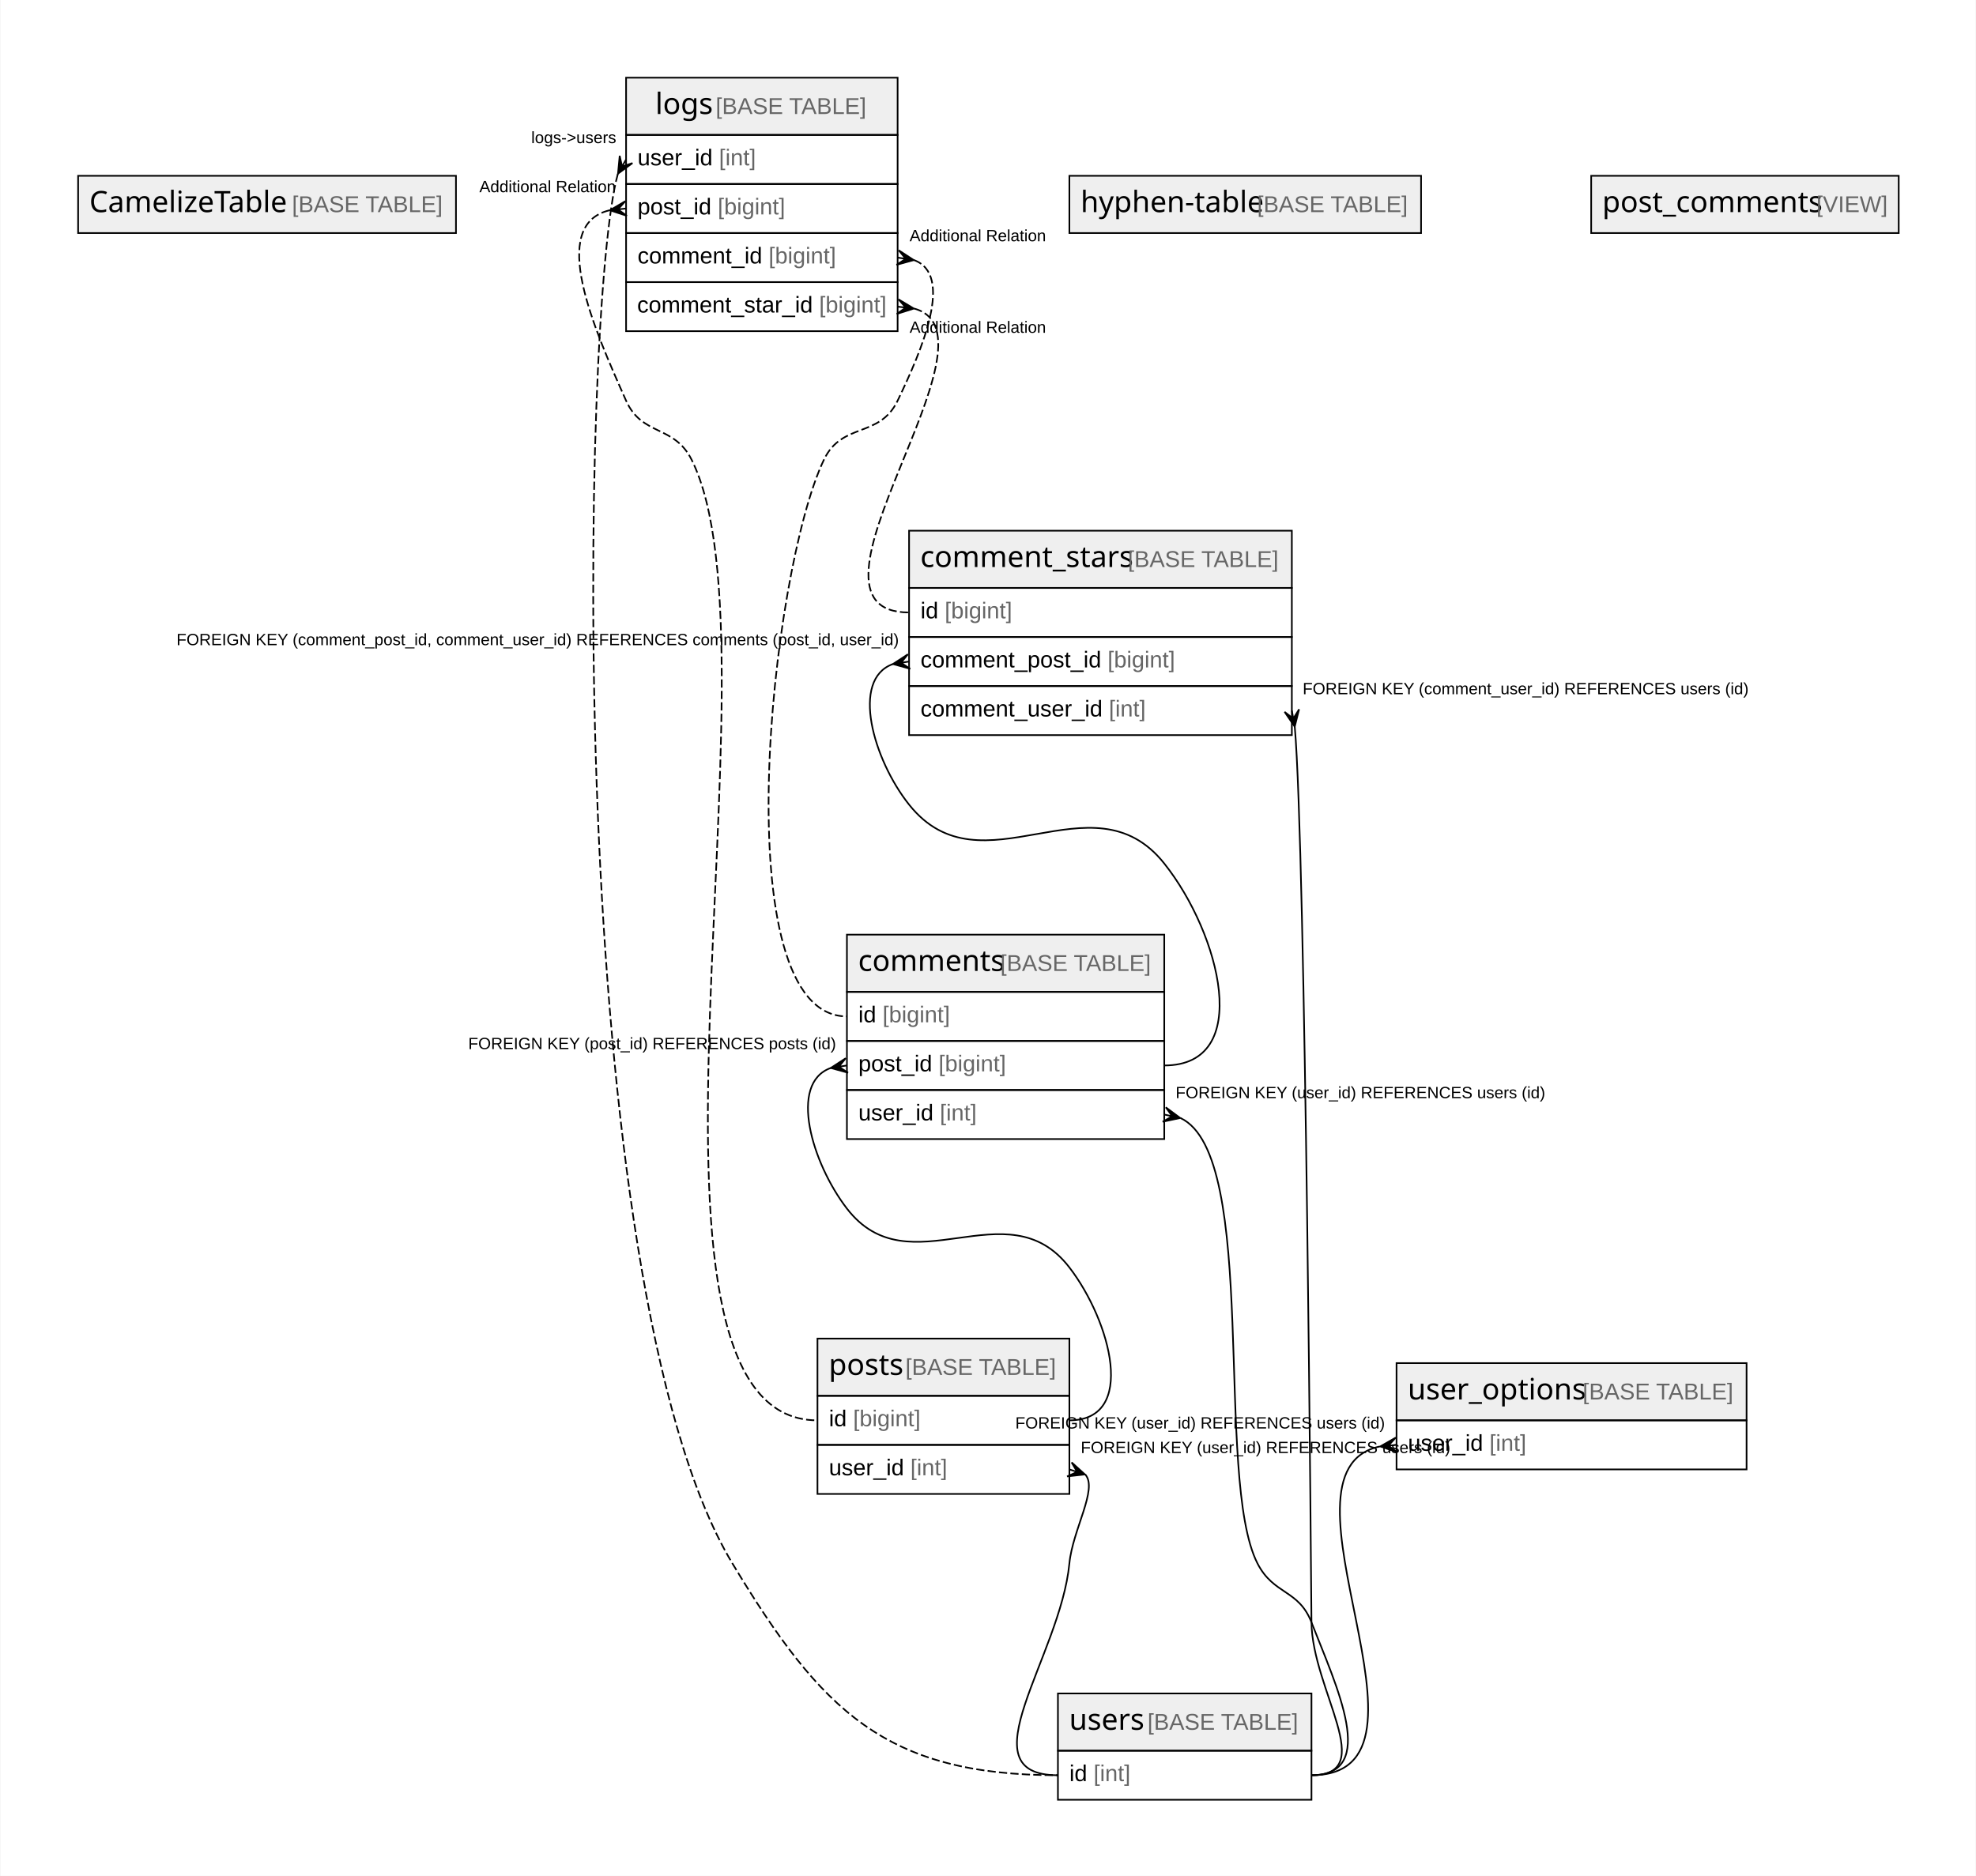
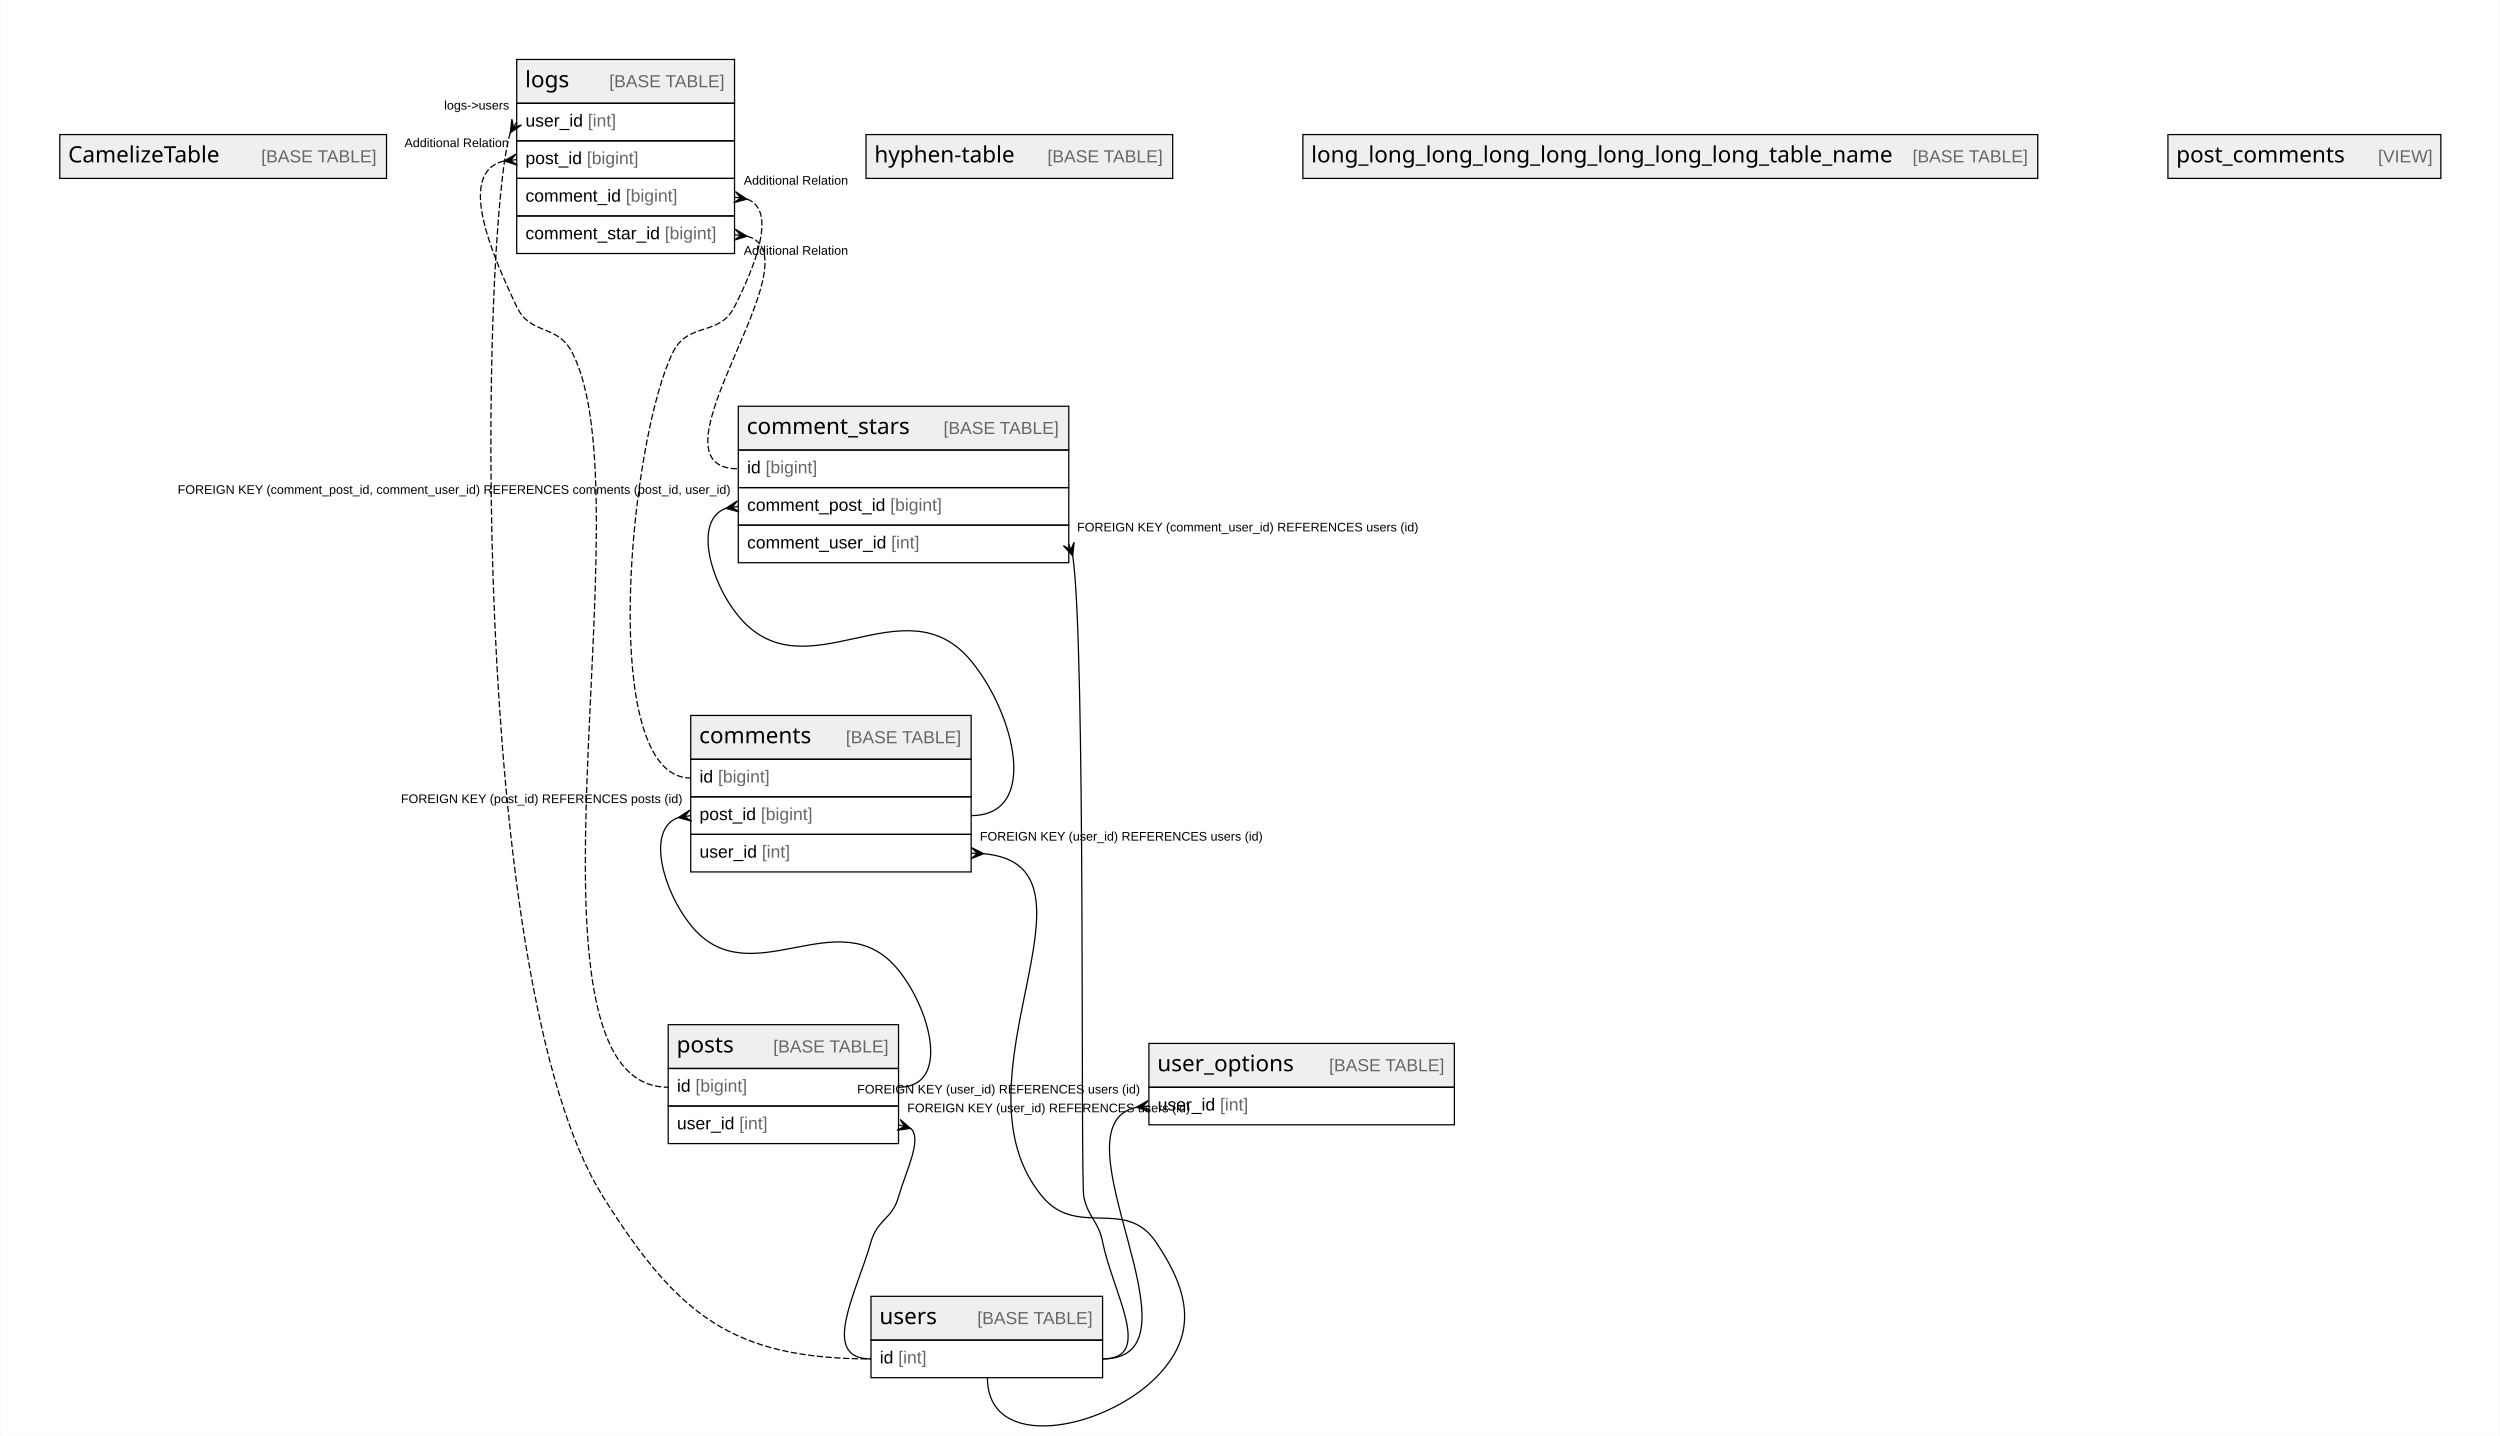
- <svg xmlns="http://www.w3.org/2000/svg" width="1208pt" height="1147pt" viewBox="0.00 0.00 1207.50 1147.00">
+ <svg xmlns="http://www.w3.org/2000/svg" width="1997pt" height="1147pt" viewBox="0.00 0.00 1996.50 1147.00">
  <g id="graph0" class="graph" transform="scale(1 1) rotate(0) translate(4 1143)">
-     <polygon fill="#ffffff" stroke="transparent" points="-4,4 -4,-1143 1203.5,-1143 1203.5,4 -4,4" />
+     <polygon fill="#ffffff" stroke="transparent" points="-4,4 -4,-1143 1992.5,-1143 1992.5,4 -4,4" />
    <g id="node1" class="node">
-       <polygon fill="#efefef" stroke="transparent" points="43.5,-1000.5 43.5,-1035.5 274.5,-1035.5 274.5,-1000.5 43.5,-1000.5" />
-       <polygon fill="none" stroke="#000000" points="43.5,-1000.5 43.5,-1035.5 274.5,-1035.5 274.5,-1000.5 43.5,-1000.5" />
-       <text text-anchor="start" x="50.372" y="-1013.3" font-family="Arial Bold" font-size="18.00" fill="#000000">CamelizeTable</text>
-       <text text-anchor="start" x="170.374" y="-1013.3" font-family="Arial" font-size="14.00" fill="#000000"> </text>
-       <text text-anchor="start" x="174.265" y="-1013.3" font-family="Arial" font-size="14.00" fill="#666666">[BASE TABLE]</text>
+       <polygon fill="#efefef" stroke="transparent" points="43.5,-1000.5 43.5,-1035.5 304.5,-1035.5 304.5,-1000.5 43.5,-1000.5" />
+       <polygon fill="none" stroke="#000000" points="43.5,-1000.5 43.5,-1035.5 304.5,-1035.5 304.5,-1000.5 43.5,-1000.5" />
+       <text text-anchor="start" x="50.215" y="-1013.3" font-family="Arial Bold" font-size="18.00" fill="#000000">CamelizeTable</text>
+       <text text-anchor="start" x="170.217" y="-1013.3" font-family="Arial" font-size="14.00" fill="#000000">    </text>
+       <text text-anchor="start" x="204.422" y="-1013.3" font-family="Arial" font-size="14.00" fill="#666666">[BASE TABLE]</text>
    </g>
    <g id="node2" class="node">
-       <polygon fill="#efefef" stroke="transparent" points="551.5,-783.5 551.5,-818.5 785.5,-818.5 785.5,-783.5 551.5,-783.5" />
-       <polygon fill="none" stroke="#000000" points="551.5,-783.5 551.5,-818.5 785.5,-818.5 785.5,-783.5 551.5,-783.5" />
-       <text text-anchor="start" x="558.367" y="-796.3" font-family="Arial Bold" font-size="18.00" fill="#000000">comment_stars</text>
-       <text text-anchor="start" x="681.379" y="-796.3" font-family="Arial" font-size="14.00" fill="#000000"> </text>
-       <text text-anchor="start" x="685.27" y="-796.3" font-family="Arial" font-size="14.00" fill="#666666">[BASE TABLE]</text>
-       <polygon fill="none" stroke="#000000" points="551.5,-753.5 551.5,-783.5 785.5,-783.5 785.5,-753.5 551.5,-753.5" />
-       <text text-anchor="start" x="558.5" y="-764.9" font-family="Arial" font-size="14.00" fill="#000000">id </text>
-       <text text-anchor="start" x="573.28" y="-764.9" font-family="Arial" font-size="14.00" fill="#666666">[bigint]</text>
-       <polygon fill="none" stroke="#000000" points="551.5,-723.5 551.5,-753.5 785.5,-753.5 785.5,-723.5 551.5,-723.5" />
-       <text text-anchor="start" x="558.5" y="-734.9" font-family="Arial" font-size="14.00" fill="#000000">comment_post_id </text>
-       <text text-anchor="start" x="672.86" y="-734.9" font-family="Arial" font-size="14.00" fill="#666666">[bigint]</text>
-       <polygon fill="none" stroke="#000000" points="551.5,-693.5 551.5,-723.5 785.5,-723.5 785.5,-693.5 551.5,-693.5" />
-       <text text-anchor="start" x="558.5" y="-704.9" font-family="Arial" font-size="14.00" fill="#000000">comment_user_id </text>
-       <text text-anchor="start" x="673.63" y="-704.9" font-family="Arial" font-size="14.00" fill="#666666">[int]</text>
+       <polygon fill="#efefef" stroke="transparent" points="585.5,-783.5 585.5,-818.5 849.5,-818.5 849.5,-783.5 585.5,-783.5" />
+       <polygon fill="none" stroke="#000000" points="585.5,-783.5 585.5,-818.5 849.5,-818.5 849.5,-783.5 585.5,-783.5" />
+       <text text-anchor="start" x="592.21" y="-796.3" font-family="Arial Bold" font-size="18.00" fill="#000000">comment_stars</text>
+       <text text-anchor="start" x="715.222" y="-796.3" font-family="Arial" font-size="14.00" fill="#000000">    </text>
+       <text text-anchor="start" x="749.427" y="-796.3" font-family="Arial" font-size="14.00" fill="#666666">[BASE TABLE]</text>
+       <polygon fill="none" stroke="#000000" points="585.5,-753.5 585.5,-783.5 849.5,-783.5 849.5,-753.5 585.5,-753.5" />
+       <text text-anchor="start" x="592.5" y="-764.9" font-family="Arial" font-size="14.00" fill="#000000">id </text>
+       <text text-anchor="start" x="607.28" y="-764.9" font-family="Arial" font-size="14.00" fill="#666666">[bigint]</text>
+       <polygon fill="none" stroke="#000000" points="585.5,-723.5 585.5,-753.5 849.5,-753.5 849.5,-723.5 585.5,-723.5" />
+       <text text-anchor="start" x="592.5" y="-734.9" font-family="Arial" font-size="14.00" fill="#000000">comment_post_id </text>
+       <text text-anchor="start" x="706.86" y="-734.9" font-family="Arial" font-size="14.00" fill="#666666">[bigint]</text>
+       <polygon fill="none" stroke="#000000" points="585.5,-693.5 585.5,-723.5 849.5,-723.5 849.5,-693.5 585.5,-693.5" />
+       <text text-anchor="start" x="592.5" y="-704.9" font-family="Arial" font-size="14.00" fill="#000000">comment_user_id </text>
+       <text text-anchor="start" x="707.63" y="-704.9" font-family="Arial" font-size="14.00" fill="#666666">[int]</text>
    </g>
    <g id="node3" class="node">
-       <polygon fill="#efefef" stroke="transparent" points="513.5,-536.5 513.5,-571.5 707.5,-571.5 707.5,-536.5 513.5,-536.5" />
-       <polygon fill="none" stroke="#000000" points="513.5,-536.5 513.5,-571.5 707.5,-571.5 707.5,-536.5 513.5,-536.5" />
-       <text text-anchor="start" x="520.37" y="-549.3" font-family="Arial Bold" font-size="18.00" fill="#000000">comments</text>
-       <text text-anchor="start" x="603.376" y="-549.3" font-family="Arial" font-size="14.00" fill="#000000"> </text>
-       <text text-anchor="start" x="607.266" y="-549.3" font-family="Arial" font-size="14.00" fill="#666666">[BASE TABLE]</text>
-       <polygon fill="none" stroke="#000000" points="513.5,-506.5 513.5,-536.5 707.5,-536.5 707.5,-506.5 513.5,-506.5" />
-       <text text-anchor="start" x="520.5" y="-517.9" font-family="Arial" font-size="14.00" fill="#000000">id </text>
-       <text text-anchor="start" x="535.28" y="-517.9" font-family="Arial" font-size="14.00" fill="#666666">[bigint]</text>
-       <polygon fill="none" stroke="#000000" points="513.5,-476.5 513.5,-506.5 707.5,-506.5 707.5,-476.5 513.5,-476.5" />
-       <text text-anchor="start" x="520.5" y="-487.9" font-family="Arial" font-size="14.00" fill="#000000">post_id </text>
-       <text text-anchor="start" x="569.518" y="-487.9" font-family="Arial" font-size="14.00" fill="#666666">[bigint]</text>
-       <polygon fill="none" stroke="#000000" points="513.5,-446.5 513.5,-476.5 707.5,-476.5 707.5,-446.5 513.5,-446.5" />
-       <text text-anchor="start" x="520.5" y="-457.9" font-family="Arial" font-size="14.00" fill="#000000">user_id </text>
-       <text text-anchor="start" x="570.288" y="-457.9" font-family="Arial" font-size="14.00" fill="#666666">[int]</text>
+       <polygon fill="#efefef" stroke="transparent" points="547.5,-536.5 547.5,-571.5 771.5,-571.5 771.5,-536.5 547.5,-536.5" />
+       <polygon fill="none" stroke="#000000" points="547.5,-536.5 547.5,-571.5 771.5,-571.5 771.5,-536.5 547.5,-536.5" />
+       <text text-anchor="start" x="554.213" y="-549.3" font-family="Arial Bold" font-size="18.00" fill="#000000">comments</text>
+       <text text-anchor="start" x="637.219" y="-549.3" font-family="Arial" font-size="14.00" fill="#000000">    </text>
+       <text text-anchor="start" x="671.423" y="-549.3" font-family="Arial" font-size="14.00" fill="#666666">[BASE TABLE]</text>
+       <polygon fill="none" stroke="#000000" points="547.5,-506.5 547.5,-536.5 771.5,-536.5 771.5,-506.5 547.5,-506.5" />
+       <text text-anchor="start" x="554.5" y="-517.9" font-family="Arial" font-size="14.00" fill="#000000">id </text>
+       <text text-anchor="start" x="569.28" y="-517.9" font-family="Arial" font-size="14.00" fill="#666666">[bigint]</text>
+       <polygon fill="none" stroke="#000000" points="547.5,-476.5 547.5,-506.5 771.5,-506.5 771.5,-476.5 547.5,-476.5" />
+       <text text-anchor="start" x="554.5" y="-487.9" font-family="Arial" font-size="14.00" fill="#000000">post_id </text>
+       <text text-anchor="start" x="603.518" y="-487.9" font-family="Arial" font-size="14.00" fill="#666666">[bigint]</text>
+       <polygon fill="none" stroke="#000000" points="547.5,-446.5 547.5,-476.5 771.5,-476.5 771.5,-446.5 547.5,-446.5" />
+       <text text-anchor="start" x="554.5" y="-457.9" font-family="Arial" font-size="14.00" fill="#000000">user_id </text>
+       <text text-anchor="start" x="604.288" y="-457.9" font-family="Arial" font-size="14.00" fill="#666666">[int]</text>
    </g>
    <g id="edge2" class="edge">
-       <path fill="none" stroke="#000000" d="M541.598,-736.945C515.569,-727.608 529.654,-678.462 551.5,-651 595.798,-595.315 663.202,-670.685 707.5,-615 741.671,-572.045 762.389,-491.5 707.5,-491.5" />
-       <polygon fill="#000000" stroke="#000000" points="541.621,-736.949 550.802,-742.946 546.561,-737.724 551.5,-738.5 551.5,-738.5 551.5,-738.5 546.561,-737.724 552.198,-734.054 541.621,-736.949 541.621,-736.949" />
-       <text text-anchor="start" x="103.644" y="-748.5" font-family="Arial" font-size="10.00" fill="#000000">FOREIGN KEY (comment_post_id, comment_user_id) REFERENCES comments (post_id, user_id)</text>
+       <path fill="none" stroke="#000000" d="M575.584,-736.934C549.474,-727.531 563.168,-678.068 585.5,-651 639.084,-586.05 717.916,-679.95 771.5,-615 806.431,-572.66 826.389,-491.5 771.5,-491.5" />
+       <polygon fill="#000000" stroke="#000000" points="575.622,-736.94 584.798,-742.945 580.561,-737.72 585.5,-738.5 585.5,-738.5 585.5,-738.5 580.561,-737.72 586.202,-734.055 575.622,-736.94 575.622,-736.94" />
+       <text text-anchor="start" x="137.643" y="-748.5" font-family="Arial" font-size="10.00" fill="#000000">FOREIGN KEY (comment_post_id, comment_user_id) REFERENCES comments (post_id, user_id)</text>
+     </g>
+     <g id="node10" class="node">
+       <polygon fill="#efefef" stroke="transparent" points="691.5,-72.5 691.5,-107.5 876.5,-107.5 876.5,-72.5 691.5,-72.5" />
+       <polygon fill="none" stroke="#000000" points="691.5,-72.5 691.5,-107.5 876.5,-107.5 876.5,-72.5 691.5,-72.5" />
+       <text text-anchor="start" x="698.214" y="-85.3" font-family="Arial Bold" font-size="18.00" fill="#000000">users</text>
+       <text text-anchor="start" x="742.218" y="-85.3" font-family="Arial" font-size="14.00" fill="#000000">    </text>
+       <text text-anchor="start" x="776.423" y="-85.3" font-family="Arial" font-size="14.00" fill="#666666">[BASE TABLE]</text>
+       <polygon fill="none" stroke="#000000" points="691.5,-42.5 691.5,-72.5 876.5,-72.5 876.5,-42.5 691.5,-42.5" />
+       <text text-anchor="start" x="698.5" y="-53.9" font-family="Arial" font-size="14.00" fill="#000000">id </text>
+       <text text-anchor="start" x="713.28" y="-53.9" font-family="Arial" font-size="14.00" fill="#666666">[int]</text>
+     </g>
+     <g id="edge1" class="edge">
+       <path fill="none" stroke="#000000" d="M852.678,-698.811C863.146,-628.586 858.741,-200.012 861.5,-187 865.095,-170.043 873.101,-167.997 876.5,-151 884.65,-110.251 918.056,-57.5 876.5,-57.5" />
+       <polygon fill="#000000" stroke="#000000" points="852.617,-698.998 845.224,-707.097 851.058,-703.749 849.5,-708.5 849.5,-708.5 849.5,-708.5 851.058,-703.749 853.776,-709.903 852.617,-698.998 852.617,-698.998" />
+       <text text-anchor="start" x="856.109" y="-718.5" font-family="Arial" font-size="10.00" fill="#000000">FOREIGN KEY (comment_user_id) REFERENCES users (id)</text>
+     </g>
+     <g id="node8" class="node">
+       <polygon fill="#efefef" stroke="transparent" points="529.5,-289.5 529.5,-324.5 713.5,-324.5 713.5,-289.5 529.5,-289.5" />
+       <polygon fill="none" stroke="#000000" points="529.5,-289.5 529.5,-324.5 713.5,-324.5 713.5,-289.5 529.5,-289.5" />
+       <text text-anchor="start" x="536.209" y="-302.3" font-family="Arial Bold" font-size="18.00" fill="#000000">posts</text>
+       <text text-anchor="start" x="579.223" y="-302.3" font-family="Arial" font-size="14.00" fill="#000000">    </text>
+       <text text-anchor="start" x="613.428" y="-302.3" font-family="Arial" font-size="14.00" fill="#666666">[BASE TABLE]</text>
+       <polygon fill="none" stroke="#000000" points="529.5,-259.5 529.5,-289.5 713.5,-289.5 713.5,-259.5 529.5,-259.5" />
+       <text text-anchor="start" x="536.5" y="-270.9" font-family="Arial" font-size="14.00" fill="#000000">id </text>
+       <text text-anchor="start" x="551.28" y="-270.9" font-family="Arial" font-size="14.00" fill="#666666">[bigint]</text>
+       <polygon fill="none" stroke="#000000" points="529.5,-229.5 529.5,-259.5 713.5,-259.5 713.5,-229.5 529.5,-229.5" />
+       <text text-anchor="start" x="536.5" y="-240.9" font-family="Arial" font-size="14.00" fill="#000000">user_id </text>
+       <text text-anchor="start" x="586.288" y="-240.9" font-family="Arial" font-size="14.00" fill="#666666">[int]</text>
+     </g>
+     <g id="edge3" class="edge">
+       <path fill="none" stroke="#000000" d="M537.593,-489.941C511.534,-480.58 525.473,-431.316 547.5,-404 594.888,-345.233 666.112,-426.767 713.5,-368 739.585,-335.651 755.056,-274.5 713.5,-274.5" />
+       <polygon fill="#000000" stroke="#000000" points="537.621,-489.945 546.801,-495.945 542.561,-490.723 547.5,-491.5 547.5,-491.5 547.5,-491.5 542.561,-490.723 548.199,-487.055 537.621,-489.945 537.621,-489.945" />
+       <text text-anchor="start" x="315.995" y="-501.5" font-family="Arial" font-size="10.00" fill="#000000">FOREIGN KEY (post_id) REFERENCES posts (id)</text>
+     </g>
+     <g id="edge4" class="edge">
+       <path fill="none" stroke="#000000" d="M781.763,-461.046C887.642,-451.079 750.722,-279.628 828.5,-187 856.336,-153.849 894.697,-186.822 919,-151 946.073,-111.094 953.098,-76.598 919,-42.5 876.731,-.231 784.5,17.278 784.5,-42.5" />
+       <polygon fill="#000000" stroke="#000000" points="781.49,-461.058 771.301,-457.004 776.495,-461.279 771.5,-461.5 771.5,-461.5 771.5,-461.5 776.495,-461.279 771.699,-465.996 781.49,-461.058 781.49,-461.058" />
+       <text text-anchor="start" x="778.445" y="-471.5" font-family="Arial" font-size="10.00" fill="#000000">FOREIGN KEY (user_id) REFERENCES users (id)</text>
+     </g>
+     <g id="node4" class="node">
+       <polygon fill="#efefef" stroke="transparent" points="687.5,-1000.5 687.5,-1035.5 932.5,-1035.5 932.5,-1000.5 687.5,-1000.5" />
+       <polygon fill="none" stroke="#000000" points="687.5,-1000.5 687.5,-1035.5 932.5,-1035.5 932.5,-1000.5 687.5,-1000.5" />
+       <text text-anchor="start" x="694.197" y="-1013.3" font-family="Arial Bold" font-size="18.00" fill="#000000">hyphen-table</text>
+       <text text-anchor="start" x="798.235" y="-1013.3" font-family="Arial" font-size="14.00" fill="#000000">    </text>
+       <text text-anchor="start" x="832.44" y="-1013.3" font-family="Arial" font-size="14.00" fill="#666666">[BASE TABLE]</text>
+     </g>
+     <g id="node5" class="node">
+       <polygon fill="#efefef" stroke="transparent" points="408.5,-1060.5 408.5,-1095.5 582.5,-1095.5 582.5,-1060.5 408.5,-1060.5" />
+       <polygon fill="none" stroke="#000000" points="408.5,-1060.5 408.5,-1095.5 582.5,-1095.5 582.5,-1060.5 408.5,-1060.5" />
+       <text text-anchor="start" x="415.213" y="-1073.3" font-family="Arial Bold" font-size="18.00" fill="#000000">logs</text>
+       <text text-anchor="start" x="448.219" y="-1073.3" font-family="Arial" font-size="14.00" fill="#000000">    </text>
+       <text text-anchor="start" x="482.424" y="-1073.3" font-family="Arial" font-size="14.00" fill="#666666">[BASE TABLE]</text>
+       <polygon fill="none" stroke="#000000" points="408.5,-1030.5 408.5,-1060.5 582.5,-1060.5 582.5,-1030.5 408.5,-1030.5" />
+       <text text-anchor="start" x="415.5" y="-1041.9" font-family="Arial" font-size="14.00" fill="#000000">user_id </text>
+       <text text-anchor="start" x="465.288" y="-1041.9" font-family="Arial" font-size="14.00" fill="#666666">[int]</text>
+       <polygon fill="none" stroke="#000000" points="408.5,-1000.5 408.5,-1030.5 582.5,-1030.5 582.5,-1000.5 408.5,-1000.5" />
+       <text text-anchor="start" x="415.5" y="-1011.9" font-family="Arial" font-size="14.00" fill="#000000">post_id </text>
+       <text text-anchor="start" x="464.518" y="-1011.9" font-family="Arial" font-size="14.00" fill="#666666">[bigint]</text>
+       <polygon fill="none" stroke="#000000" points="408.5,-970.5 408.5,-1000.5 582.5,-1000.5 582.5,-970.5 408.5,-970.5" />
+       <text text-anchor="start" x="415.5" y="-981.9" font-family="Arial" font-size="14.00" fill="#000000">comment_id </text>
+       <text text-anchor="start" x="495.622" y="-981.9" font-family="Arial" font-size="14.00" fill="#666666">[bigint]</text>
+       <polygon fill="none" stroke="#000000" points="408.5,-940.5 408.5,-970.5 582.5,-970.5 582.5,-940.5 408.5,-940.5" />
+       <text text-anchor="start" x="415.5" y="-951.9" font-family="Arial" font-size="14.00" fill="#000000">comment_star_id </text>
+       <text text-anchor="start" x="526.738" y="-951.9" font-family="Arial" font-size="14.00" fill="#666666">[bigint]</text>
+     </g>
+     <g id="edge10" class="edge">
+       <path fill="none" stroke="#000000" stroke-dasharray="5,2" d="M592.616,-954.306C650.859,-938.38 506.274,-768.5 585.5,-768.5" />
+       <polygon fill="#000000" stroke="#000000" points="592.431,-954.328 581.972,-951.031 587.466,-954.914 582.5,-955.5 582.5,-955.5 582.5,-955.5 587.466,-954.914 583.028,-959.969 592.431,-954.328 592.431,-954.328" />
+       <text text-anchor="start" x="589.824" y="-939.5" font-family="Arial" font-size="10.00" fill="#000000">Additional Relation</text>
+     </g>
+     <g id="edge9" class="edge">
+       <path fill="none" stroke="#000000" stroke-dasharray="5,2" d="M592.553,-983.94C617.096,-974.961 598.279,-929.173 582.5,-898 570.296,-873.889 545.704,-886.111 533.5,-862 499.298,-794.432 471.769,-521.5 547.5,-521.5" />
+       <polygon fill="#000000" stroke="#000000" points="592.382,-983.967 581.81,-981.053 587.441,-984.733 582.5,-985.5 582.5,-985.5 582.5,-985.5 587.441,-984.733 583.19,-989.947 592.382,-983.967 592.382,-983.967" />
+       <text text-anchor="start" x="589.824" y="-995.5" font-family="Arial" font-size="10.00" fill="#000000">Additional Relation</text>
+     </g>
+     <g id="edge8" class="edge">
+       <path fill="none" stroke="#000000" stroke-dasharray="5,2" d="M398.192,-1014.376C360.669,-1005.191 387.797,-941.689 408.5,-898 419.32,-875.167 440.623,-884.302 452.5,-862 514.391,-745.78 397.828,-274.5 529.5,-274.5" />
+       <polygon fill="#000000" stroke="#000000" points="398.559,-1014.416 408.012,-1019.973 403.529,-1014.958 408.5,-1015.5 408.5,-1015.5 408.5,-1015.5 403.529,-1014.958 408.988,-1011.027 398.559,-1014.416 398.559,-1014.416" />
+       <text text-anchor="start" x="318.825" y="-1025.5" font-family="Arial" font-size="10.00" fill="#000000">Additional Relation</text>
+     </g>
+     <g id="edge7" class="edge">
+       <path fill="none" stroke="#000000" stroke-dasharray="5,2" d="M403.332,-1036.925C379.838,-958.155 369.05,-359.339 477.5,-187 536.71,-92.91 580.33,-57.5 691.5,-57.5" />
+       <polygon fill="#000000" stroke="#000000" points="403.338,-1036.935 404.646,-1047.823 405.919,-1041.218 408.5,-1045.5 408.5,-1045.5 408.5,-1045.5 405.919,-1041.218 412.354,-1043.177 403.338,-1036.935 403.338,-1036.935" />
+       <text text-anchor="start" x="350.524" y="-1055.5" font-family="Arial" font-size="10.00" fill="#000000">logs-&gt;users</text>
+     </g>
+     <g id="node6" class="node">
+       <polygon fill="#efefef" stroke="transparent" points="1036.5,-1000.5 1036.5,-1035.5 1623.5,-1035.5 1623.5,-1000.5 1036.5,-1000.5" />
+       <polygon fill="none" stroke="#000000" points="1036.5,-1000.5 1036.5,-1035.5 1623.5,-1035.5 1623.5,-1000.5 1036.5,-1000.5" />
+       <text text-anchor="start" x="1043.124" y="-1013.3" font-family="Arial Bold" font-size="18.00" fill="#000000">long_long_long_long_long_long_long_long_table_name</text>
+       <text text-anchor="start" x="1489.308" y="-1013.3" font-family="Arial" font-size="14.00" fill="#000000">    </text>
+       <text text-anchor="start" x="1523.513" y="-1013.3" font-family="Arial" font-size="14.00" fill="#666666">[BASE TABLE]</text>
+     </g>
+     <g id="node7" class="node">
+       <polygon fill="#efefef" stroke="transparent" points="1727.5,-1000.5 1727.5,-1035.5 1945.5,-1035.5 1945.5,-1000.5 1727.5,-1000.5" />
+       <polygon fill="none" stroke="#000000" points="1727.5,-1000.5 1727.5,-1035.5 1945.5,-1035.5 1945.5,-1000.5 1727.5,-1000.5" />
+       <text text-anchor="start" x="1734.105" y="-1013.3" font-family="Arial Bold" font-size="18.00" fill="#000000">post_comments</text>
+       <text text-anchor="start" x="1861.131" y="-1013.3" font-family="Arial" font-size="14.00" fill="#000000">    </text>
+       <text text-anchor="start" x="1895.336" y="-1013.3" font-family="Arial" font-size="14.00" fill="#666666">[VIEW]</text>
+     </g>
+     <g id="edge5" class="edge">
+       <path fill="none" stroke="#000000" d="M723.32,-241.552C732.737,-232.945 719.178,-207.18 713.5,-187 708.421,-168.95 696.579,-169.05 691.5,-151 680.245,-110.998 649.944,-57.5 691.5,-57.5" />
+       <polygon fill="#000000" stroke="#000000" points="723.078,-241.625 712.206,-240.19 718.289,-243.062 713.5,-244.5 713.5,-244.5 713.5,-244.5 718.289,-243.062 714.794,-248.81 723.078,-241.625 723.078,-241.625" />
+       <text text-anchor="start" x="720.445" y="-254.5" font-family="Arial" font-size="10.00" fill="#000000">FOREIGN KEY (user_id) REFERENCES users (id)</text>
    </g>
    <g id="node9" class="node">
-       <polygon fill="#efefef" stroke="transparent" points="642.5,-72.5 642.5,-107.5 797.5,-107.5 797.5,-72.5 642.5,-72.5" />
-       <polygon fill="none" stroke="#000000" points="642.5,-72.5 642.5,-107.5 797.5,-107.5 797.5,-72.5 642.5,-72.5" />
-       <text text-anchor="start" x="649.371" y="-85.3" font-family="Arial Bold" font-size="18.00" fill="#000000">users</text>
-       <text text-anchor="start" x="693.375" y="-85.3" font-family="Arial" font-size="14.00" fill="#000000"> </text>
-       <text text-anchor="start" x="697.266" y="-85.3" font-family="Arial" font-size="14.00" fill="#666666">[BASE TABLE]</text>
-       <polygon fill="none" stroke="#000000" points="642.5,-42.5 642.5,-72.5 797.5,-72.5 797.5,-42.5 642.5,-42.5" />
-       <text text-anchor="start" x="649.5" y="-53.9" font-family="Arial" font-size="14.00" fill="#000000">id </text>
-       <text text-anchor="start" x="664.28" y="-53.9" font-family="Arial" font-size="14.00" fill="#666666">[int]</text>
-     </g>
-     <g id="edge1" class="edge">
-       <path fill="none" stroke="#000000" d="M787.292,-698.485C793.887,-623.929 797.423,-158.124 797.5,-151 797.947,-109.447 839.056,-57.5 797.5,-57.5" />
-       <polygon fill="#000000" stroke="#000000" points="787.261,-698.656 781.07,-707.708 786.38,-703.578 785.5,-708.5 785.5,-708.5 785.5,-708.5 786.38,-703.578 789.93,-709.292 787.261,-698.656 787.261,-698.656" />
-       <text text-anchor="start" x="792.109" y="-718.5" font-family="Arial" font-size="10.00" fill="#000000">FOREIGN KEY (comment_user_id) REFERENCES users (id)</text>
-     </g>
-     <g id="node7" class="node">
-       <polygon fill="#efefef" stroke="transparent" points="495.5,-289.5 495.5,-324.5 649.5,-324.5 649.5,-289.5 495.5,-289.5" />
-       <polygon fill="none" stroke="#000000" points="495.5,-289.5 495.5,-324.5 649.5,-324.5 649.5,-289.5 495.5,-289.5" />
-       <text text-anchor="start" x="502.366" y="-302.3" font-family="Arial Bold" font-size="18.00" fill="#000000">posts</text>
-       <text text-anchor="start" x="545.38" y="-302.3" font-family="Arial" font-size="14.00" fill="#000000"> </text>
-       <text text-anchor="start" x="549.271" y="-302.3" font-family="Arial" font-size="14.00" fill="#666666">[BASE TABLE]</text>
-       <polygon fill="none" stroke="#000000" points="495.5,-259.5 495.5,-289.5 649.5,-289.5 649.5,-259.5 495.5,-259.5" />
-       <text text-anchor="start" x="502.5" y="-270.9" font-family="Arial" font-size="14.00" fill="#000000">id </text>
-       <text text-anchor="start" x="517.28" y="-270.9" font-family="Arial" font-size="14.00" fill="#666666">[bigint]</text>
-       <polygon fill="none" stroke="#000000" points="495.5,-229.5 495.5,-259.5 649.5,-259.5 649.5,-229.5 495.5,-229.5" />
-       <text text-anchor="start" x="502.5" y="-240.9" font-family="Arial" font-size="14.00" fill="#000000">user_id </text>
-       <text text-anchor="start" x="552.288" y="-240.9" font-family="Arial" font-size="14.00" fill="#666666">[int]</text>
-     </g>
-     <g id="edge3" class="edge">
-       <path fill="none" stroke="#000000" d="M503.611,-489.955C477.655,-480.676 492.096,-431.807 513.5,-404 551.639,-354.452 611.361,-417.548 649.5,-368 674.847,-335.07 691.056,-274.5 649.5,-274.5" />
-       <polygon fill="#000000" stroke="#000000" points="503.62,-489.957 512.805,-495.946 508.56,-490.728 513.5,-491.5 513.5,-491.5 513.5,-491.5 508.56,-490.728 514.195,-487.054 503.62,-489.957 503.62,-489.957" />
-       <text text-anchor="start" x="281.995" y="-501.5" font-family="Arial" font-size="10.00" fill="#000000">FOREIGN KEY (post_id) REFERENCES posts (id)</text>
-     </g>
-     <g id="edge4" class="edge">
-       <path fill="none" stroke="#000000" d="M717.494,-459.321C766.065,-436.392 737.763,-239.202 764.5,-187 774.395,-167.681 789.631,-171.229 797.5,-151 812.565,-112.271 839.056,-57.5 797.5,-57.5" />
-       <polygon fill="#000000" stroke="#000000" points="717.27,-459.37 706.541,-457.103 712.385,-460.435 707.5,-461.5 707.5,-461.5 707.5,-461.5 712.385,-460.435 708.459,-465.897 717.27,-459.37 717.27,-459.37" />
-       <text text-anchor="start" x="714.445" y="-471.5" font-family="Arial" font-size="10.00" fill="#000000">FOREIGN KEY (user_id) REFERENCES users (id)</text>
-     </g>
-     <g id="node4" class="node">
-       <polygon fill="#efefef" stroke="transparent" points="649.5,-1000.5 649.5,-1035.5 864.5,-1035.5 864.5,-1000.5 649.5,-1000.5" />
-       <polygon fill="none" stroke="#000000" points="649.5,-1000.5 649.5,-1035.5 864.5,-1035.5 864.5,-1000.5 649.5,-1000.5" />
-       <text text-anchor="start" x="656.354" y="-1013.3" font-family="Arial Bold" font-size="18.00" fill="#000000">hyphen-table</text>
-       <text text-anchor="start" x="760.392" y="-1013.3" font-family="Arial" font-size="14.00" fill="#000000"> </text>
-       <text text-anchor="start" x="764.283" y="-1013.3" font-family="Arial" font-size="14.00" fill="#666666">[BASE TABLE]</text>
-     </g>
-     <g id="node5" class="node">
-       <polygon fill="#efefef" stroke="transparent" points="378.5,-1060.5 378.5,-1095.5 544.5,-1095.5 544.5,-1060.5 378.5,-1060.5" />
-       <polygon fill="none" stroke="#000000" points="378.5,-1060.5 378.5,-1095.5 544.5,-1095.5 544.5,-1060.5 378.5,-1060.5" />
-       <text text-anchor="start" x="396.37" y="-1073.3" font-family="Arial Bold" font-size="18.00" fill="#000000">logs</text>
-       <text text-anchor="start" x="429.376" y="-1073.3" font-family="Arial" font-size="14.00" fill="#000000"> </text>
-       <text text-anchor="start" x="433.267" y="-1073.3" font-family="Arial" font-size="14.00" fill="#666666">[BASE TABLE]</text>
-       <polygon fill="none" stroke="#000000" points="378.5,-1030.5 378.5,-1060.5 544.5,-1060.5 544.5,-1030.5 378.5,-1030.5" />
-       <text text-anchor="start" x="385.5" y="-1041.9" font-family="Arial" font-size="14.00" fill="#000000">user_id </text>
-       <text text-anchor="start" x="435.288" y="-1041.9" font-family="Arial" font-size="14.00" fill="#666666">[int]</text>
-       <polygon fill="none" stroke="#000000" points="378.5,-1000.5 378.5,-1030.5 544.5,-1030.5 544.5,-1000.5 378.5,-1000.5" />
-       <text text-anchor="start" x="385.5" y="-1011.9" font-family="Arial" font-size="14.00" fill="#000000">post_id </text>
-       <text text-anchor="start" x="434.518" y="-1011.9" font-family="Arial" font-size="14.00" fill="#666666">[bigint]</text>
-       <polygon fill="none" stroke="#000000" points="378.5,-970.5 378.5,-1000.5 544.5,-1000.5 544.5,-970.5 378.5,-970.5" />
-       <text text-anchor="start" x="385.5" y="-981.9" font-family="Arial" font-size="14.00" fill="#000000">comment_id </text>
-       <text text-anchor="start" x="465.622" y="-981.9" font-family="Arial" font-size="14.00" fill="#666666">[bigint]</text>
-       <polygon fill="none" stroke="#000000" points="378.5,-940.5 378.5,-970.5 544.5,-970.5 544.5,-940.5 378.5,-940.5" />
-       <text text-anchor="start" x="385.264" y="-951.9" font-family="Arial" font-size="14.00" fill="#000000">comment_star_id </text>
-       <text text-anchor="start" x="496.503" y="-951.9" font-family="Arial" font-size="14.00" fill="#666666">[bigint]</text>
-     </g>
-     <g id="edge10" class="edge">
-       <path fill="none" stroke="#000000" stroke-dasharray="5,2" d="M554.647,-954.306C613.264,-938.38 472.229,-768.5 551.5,-768.5" />
-       <polygon fill="#000000" stroke="#000000" points="554.432,-954.331 543.974,-951.031 549.466,-954.916 544.5,-955.5 544.5,-955.5 544.5,-955.5 549.466,-954.916 545.026,-959.969 554.432,-954.331 554.432,-954.331" />
-       <text text-anchor="start" x="551.824" y="-939.5" font-family="Arial" font-size="10.00" fill="#000000">Additional Relation</text>
-     </g>
-     <g id="edge9" class="edge">
-       <path fill="none" stroke="#000000" stroke-dasharray="5,2" d="M554.533,-983.95C578.965,-975.026 559.635,-929.491 544.5,-898 533.405,-874.915 510.595,-885.085 499.5,-862 466.694,-793.744 437.769,-521.5 513.5,-521.5" />
-       <polygon fill="#000000" stroke="#000000" points="554.383,-983.973 543.813,-981.053 549.441,-984.737 544.5,-985.5 544.5,-985.5 544.5,-985.5 549.441,-984.737 545.187,-989.947 554.383,-983.973 554.383,-983.973" />
-       <text text-anchor="start" x="551.824" y="-995.5" font-family="Arial" font-size="10.00" fill="#000000">Additional Relation</text>
-     </g>
-     <g id="edge8" class="edge">
-       <path fill="none" stroke="#000000" stroke-dasharray="5,2" d="M368.209,-1014.384C330.822,-1005.261 358.831,-942.164 378.5,-898 388.231,-876.151 407.758,-883.37 418.5,-862 477.639,-744.356 363.828,-274.5 495.5,-274.5" />
-       <polygon fill="#000000" stroke="#000000" points="368.558,-1014.422 378.015,-1019.974 373.529,-1014.961 378.5,-1015.5 378.5,-1015.5 378.5,-1015.5 373.529,-1014.961 378.985,-1011.026 368.558,-1014.422 368.558,-1014.422" />
-       <text text-anchor="start" x="288.825" y="-1025.5" font-family="Arial" font-size="10.00" fill="#000000">Additional Relation</text>
-     </g>
-     <g id="edge7" class="edge">
-       <path fill="none" stroke="#000000" stroke-dasharray="5,2" d="M373.477,-1036.673C350.949,-956.869 339.861,-358.908 443.5,-187 497.982,-96.63 536.977,-57.5 642.5,-57.5" />
-       <polygon fill="#000000" stroke="#000000" points="373.554,-1036.809 374.589,-1047.726 376.027,-1041.154 378.5,-1045.5 378.5,-1045.5 378.5,-1045.5 376.027,-1041.154 382.411,-1043.274 373.554,-1036.809 373.554,-1036.809" />
-       <text text-anchor="start" x="320.524" y="-1055.5" font-family="Arial" font-size="10.00" fill="#000000">logs-&gt;users</text>
-     </g>
-     <g id="node6" class="node">
-       <polygon fill="#efefef" stroke="transparent" points="968.5,-1000.5 968.5,-1035.5 1156.5,-1035.5 1156.5,-1000.5 968.5,-1000.5" />
-       <polygon fill="none" stroke="#000000" points="968.5,-1000.5 968.5,-1035.5 1156.5,-1035.5 1156.5,-1000.5 968.5,-1000.5" />
-       <text text-anchor="start" x="975.262" y="-1013.3" font-family="Arial Bold" font-size="18.00" fill="#000000">post_comments</text>
-       <text text-anchor="start" x="1102.288" y="-1013.3" font-family="Arial" font-size="14.00" fill="#000000"> </text>
-       <text text-anchor="start" x="1106.178" y="-1013.3" font-family="Arial" font-size="14.00" fill="#666666">[VIEW]</text>
-     </g>
-     <g id="edge5" class="edge">
-       <path fill="none" stroke="#000000" d="M659.2,-241.374C667.117,-232.71 651.491,-207.668 649.5,-187 643.974,-129.626 584.86,-57.5 642.5,-57.5" />
-       <polygon fill="#000000" stroke="#000000" points="659.018,-241.432 648.119,-240.217 654.259,-242.966 649.5,-244.5 649.5,-244.5 649.5,-244.5 654.259,-242.966 650.881,-248.783 659.018,-241.432 659.018,-241.432" />
-       <text text-anchor="start" x="656.445" y="-254.5" font-family="Arial" font-size="10.00" fill="#000000">FOREIGN KEY (user_id) REFERENCES users (id)</text>
-     </g>
-     <g id="node8" class="node">
-       <polygon fill="#efefef" stroke="transparent" points="849.5,-274.5 849.5,-309.5 1063.5,-309.5 1063.5,-274.5 849.5,-274.5" />
-       <polygon fill="none" stroke="#000000" points="849.5,-274.5 849.5,-309.5 1063.5,-309.5 1063.5,-274.5 849.5,-274.5" />
-       <text text-anchor="start" x="856.357" y="-287.3" font-family="Arial Bold" font-size="18.00" fill="#000000">user_options</text>
-       <text text-anchor="start" x="959.389" y="-287.3" font-family="Arial" font-size="14.00" fill="#000000"> </text>
-       <text text-anchor="start" x="963.28" y="-287.3" font-family="Arial" font-size="14.00" fill="#666666">[BASE TABLE]</text>
-       <polygon fill="none" stroke="#000000" points="849.5,-244.5 849.5,-274.5 1063.5,-274.5 1063.5,-244.5 849.5,-244.5" />
-       <text text-anchor="start" x="856.5" y="-255.9" font-family="Arial" font-size="14.00" fill="#000000">user_id </text>
-       <text text-anchor="start" x="906.288" y="-255.9" font-family="Arial" font-size="14.00" fill="#666666">[int]</text>
+       <polygon fill="#efefef" stroke="transparent" points="913.5,-274.5 913.5,-309.5 1157.5,-309.5 1157.5,-274.5 913.5,-274.5" />
+       <polygon fill="none" stroke="#000000" points="913.5,-274.5 913.5,-309.5 1157.5,-309.5 1157.5,-274.5 913.5,-274.5" />
+       <text text-anchor="start" x="920.2" y="-287.3" font-family="Arial Bold" font-size="18.00" fill="#000000">user_options</text>
+       <text text-anchor="start" x="1023.232" y="-287.3" font-family="Arial" font-size="14.00" fill="#000000">    </text>
+       <text text-anchor="start" x="1057.437" y="-287.3" font-family="Arial" font-size="14.00" fill="#666666">[BASE TABLE]</text>
+       <polygon fill="none" stroke="#000000" points="913.5,-244.5 913.5,-274.5 1157.5,-274.5 1157.5,-244.5 913.5,-244.5" />
+       <text text-anchor="start" x="920.5" y="-255.9" font-family="Arial" font-size="14.00" fill="#000000">user_id </text>
+       <text text-anchor="start" x="970.288" y="-255.9" font-family="Arial" font-size="14.00" fill="#666666">[int]</text>
    </g>
    <g id="edge6" class="edge">
-       <path fill="none" stroke="#000000" d="M839.203,-258.508C767.359,-243.269 886.402,-57.5 797.5,-57.5" />
-       <polygon fill="#000000" stroke="#000000" points="839.546,-258.541 849.069,-263.979 844.523,-259.021 849.5,-259.5 849.5,-259.5 849.5,-259.5 844.523,-259.021 849.931,-255.021 839.546,-258.541 839.546,-258.541" />
-       <text text-anchor="start" x="616.445" y="-269.5" font-family="Arial" font-size="10.00" fill="#000000">FOREIGN KEY (user_id) REFERENCES users (id)</text>
+       <path fill="none" stroke="#000000" d="M903.432,-258.508C833.769,-243.269 964.028,-57.5 876.5,-57.5" />
+       <polygon fill="#000000" stroke="#000000" points="903.548,-258.52 913.059,-263.978 908.524,-259.01 913.5,-259.5 913.5,-259.5 913.5,-259.5 908.524,-259.01 913.941,-255.022 903.548,-258.52 903.548,-258.52" />
+       <text text-anchor="start" x="680.445" y="-269.5" font-family="Arial" font-size="10.00" fill="#000000">FOREIGN KEY (user_id) REFERENCES users (id)</text>
    </g>
  </g>
</svg>
